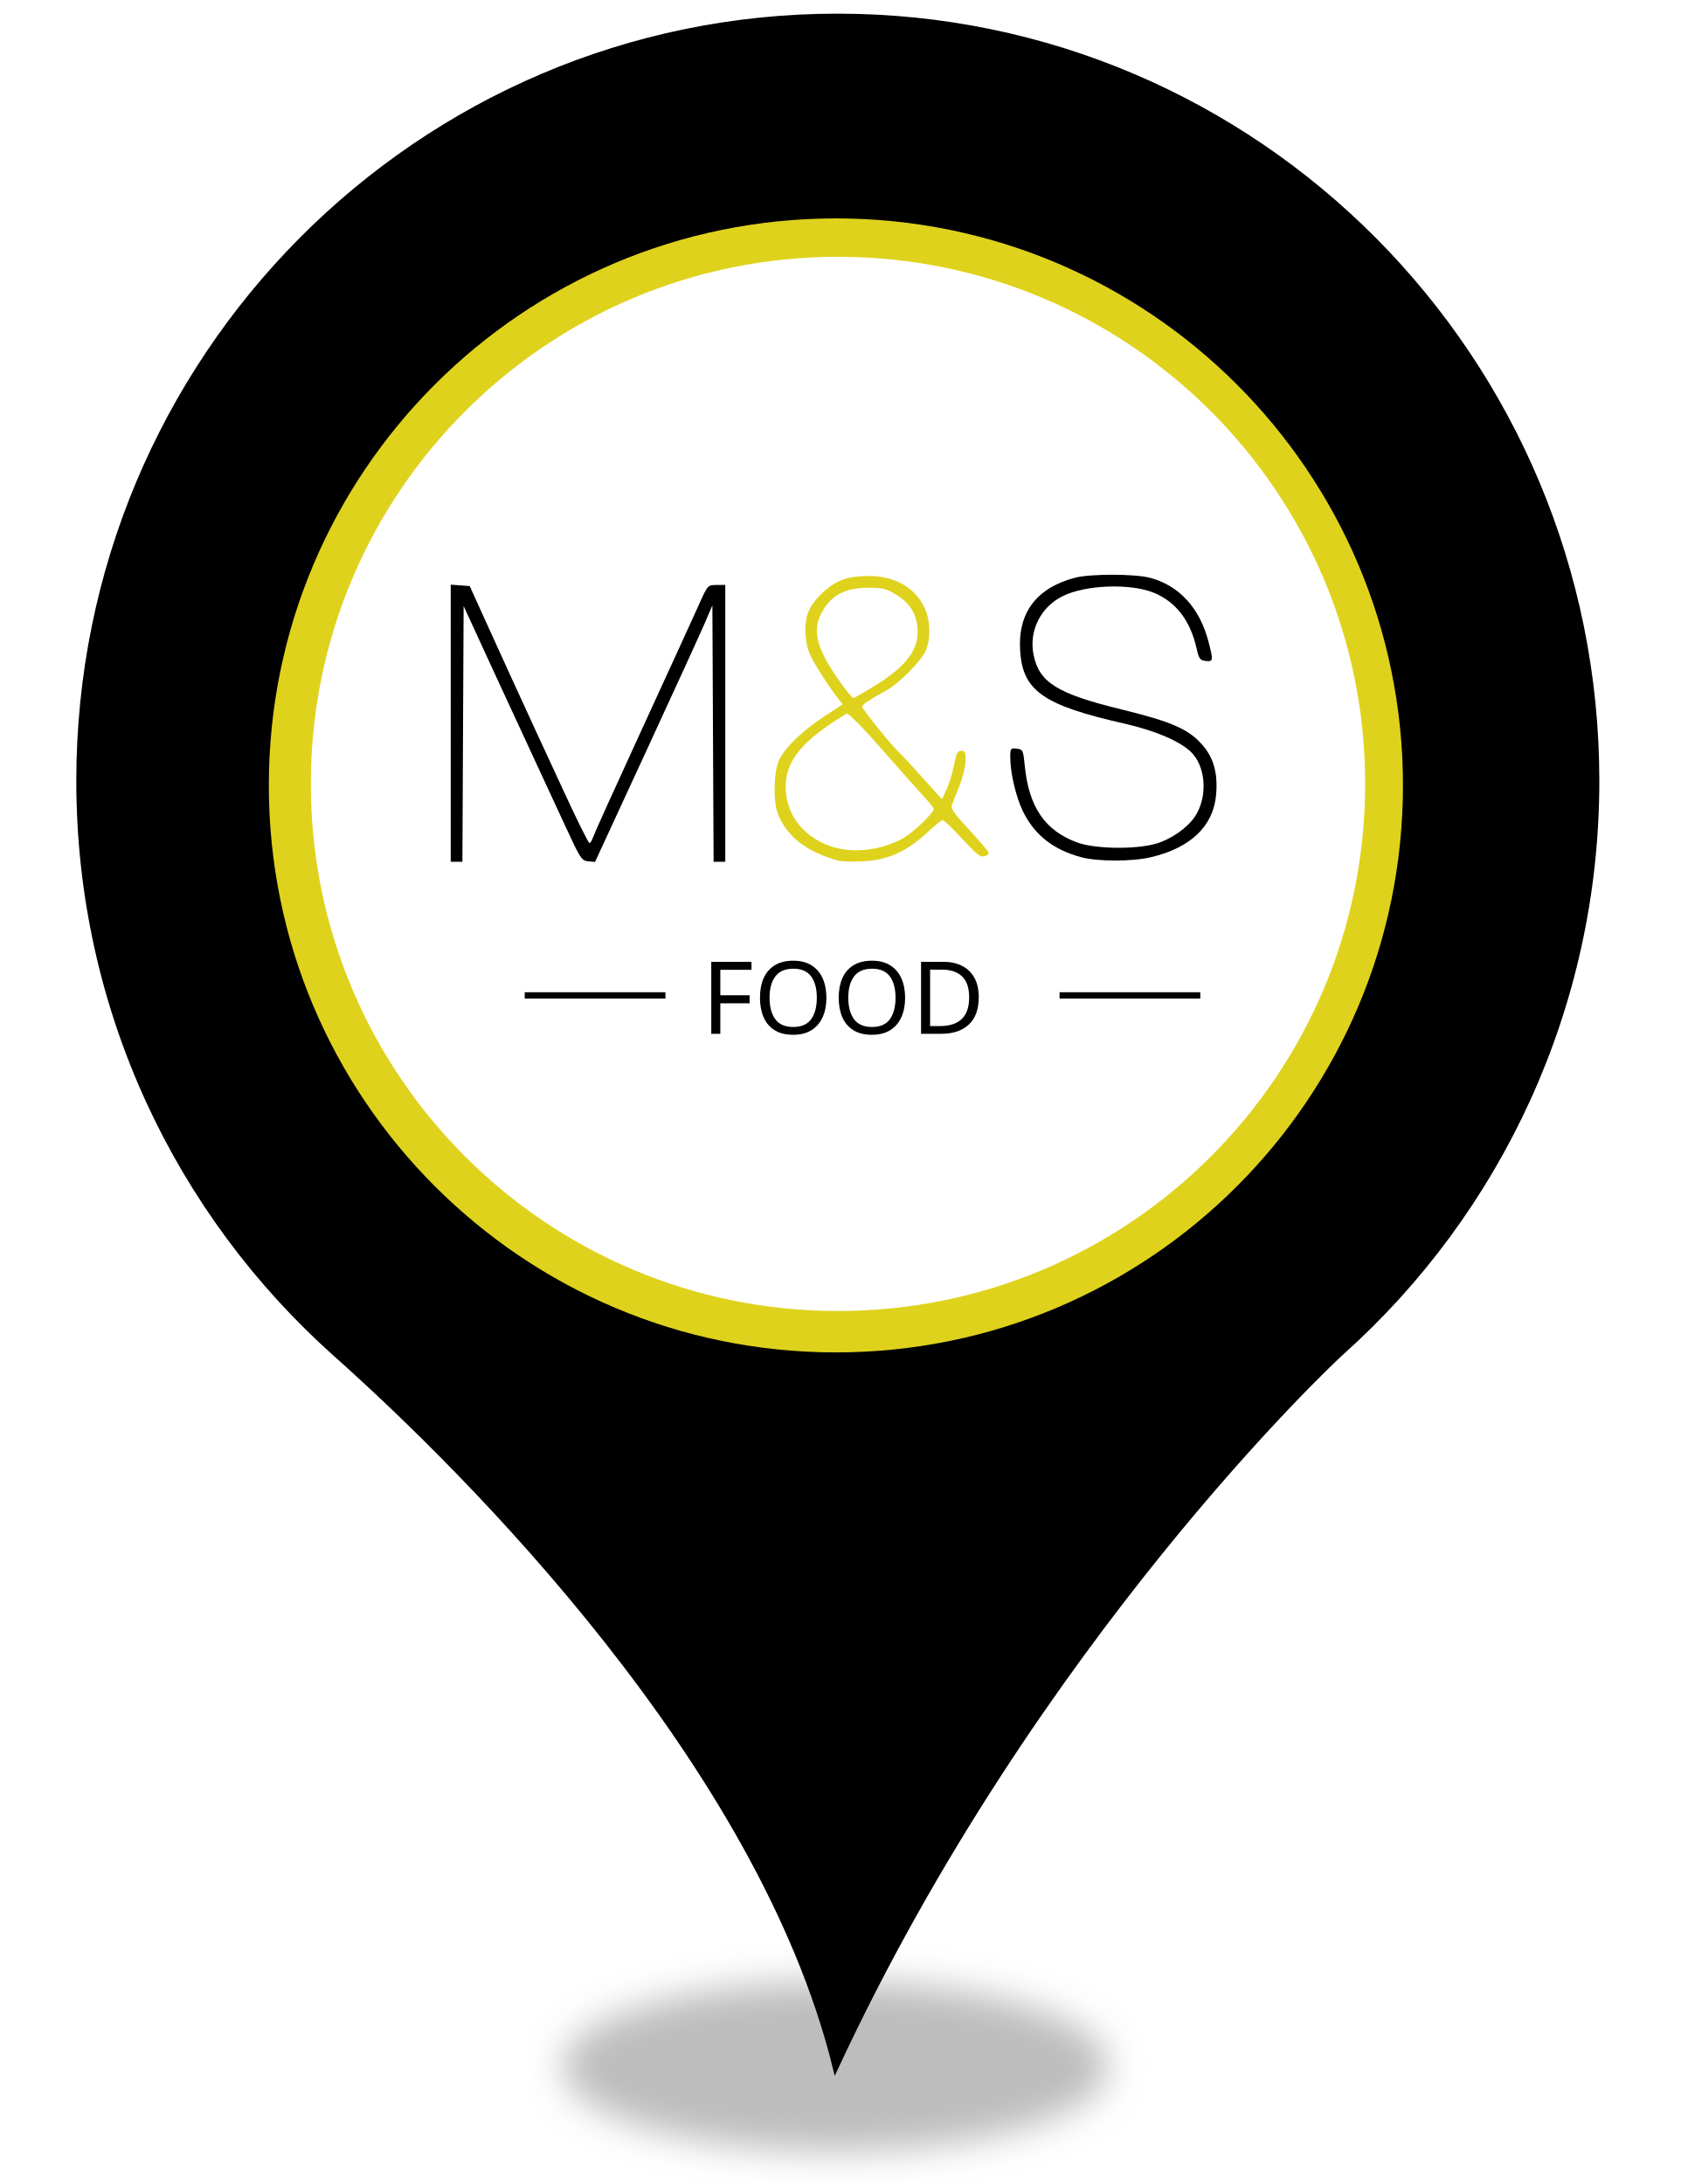
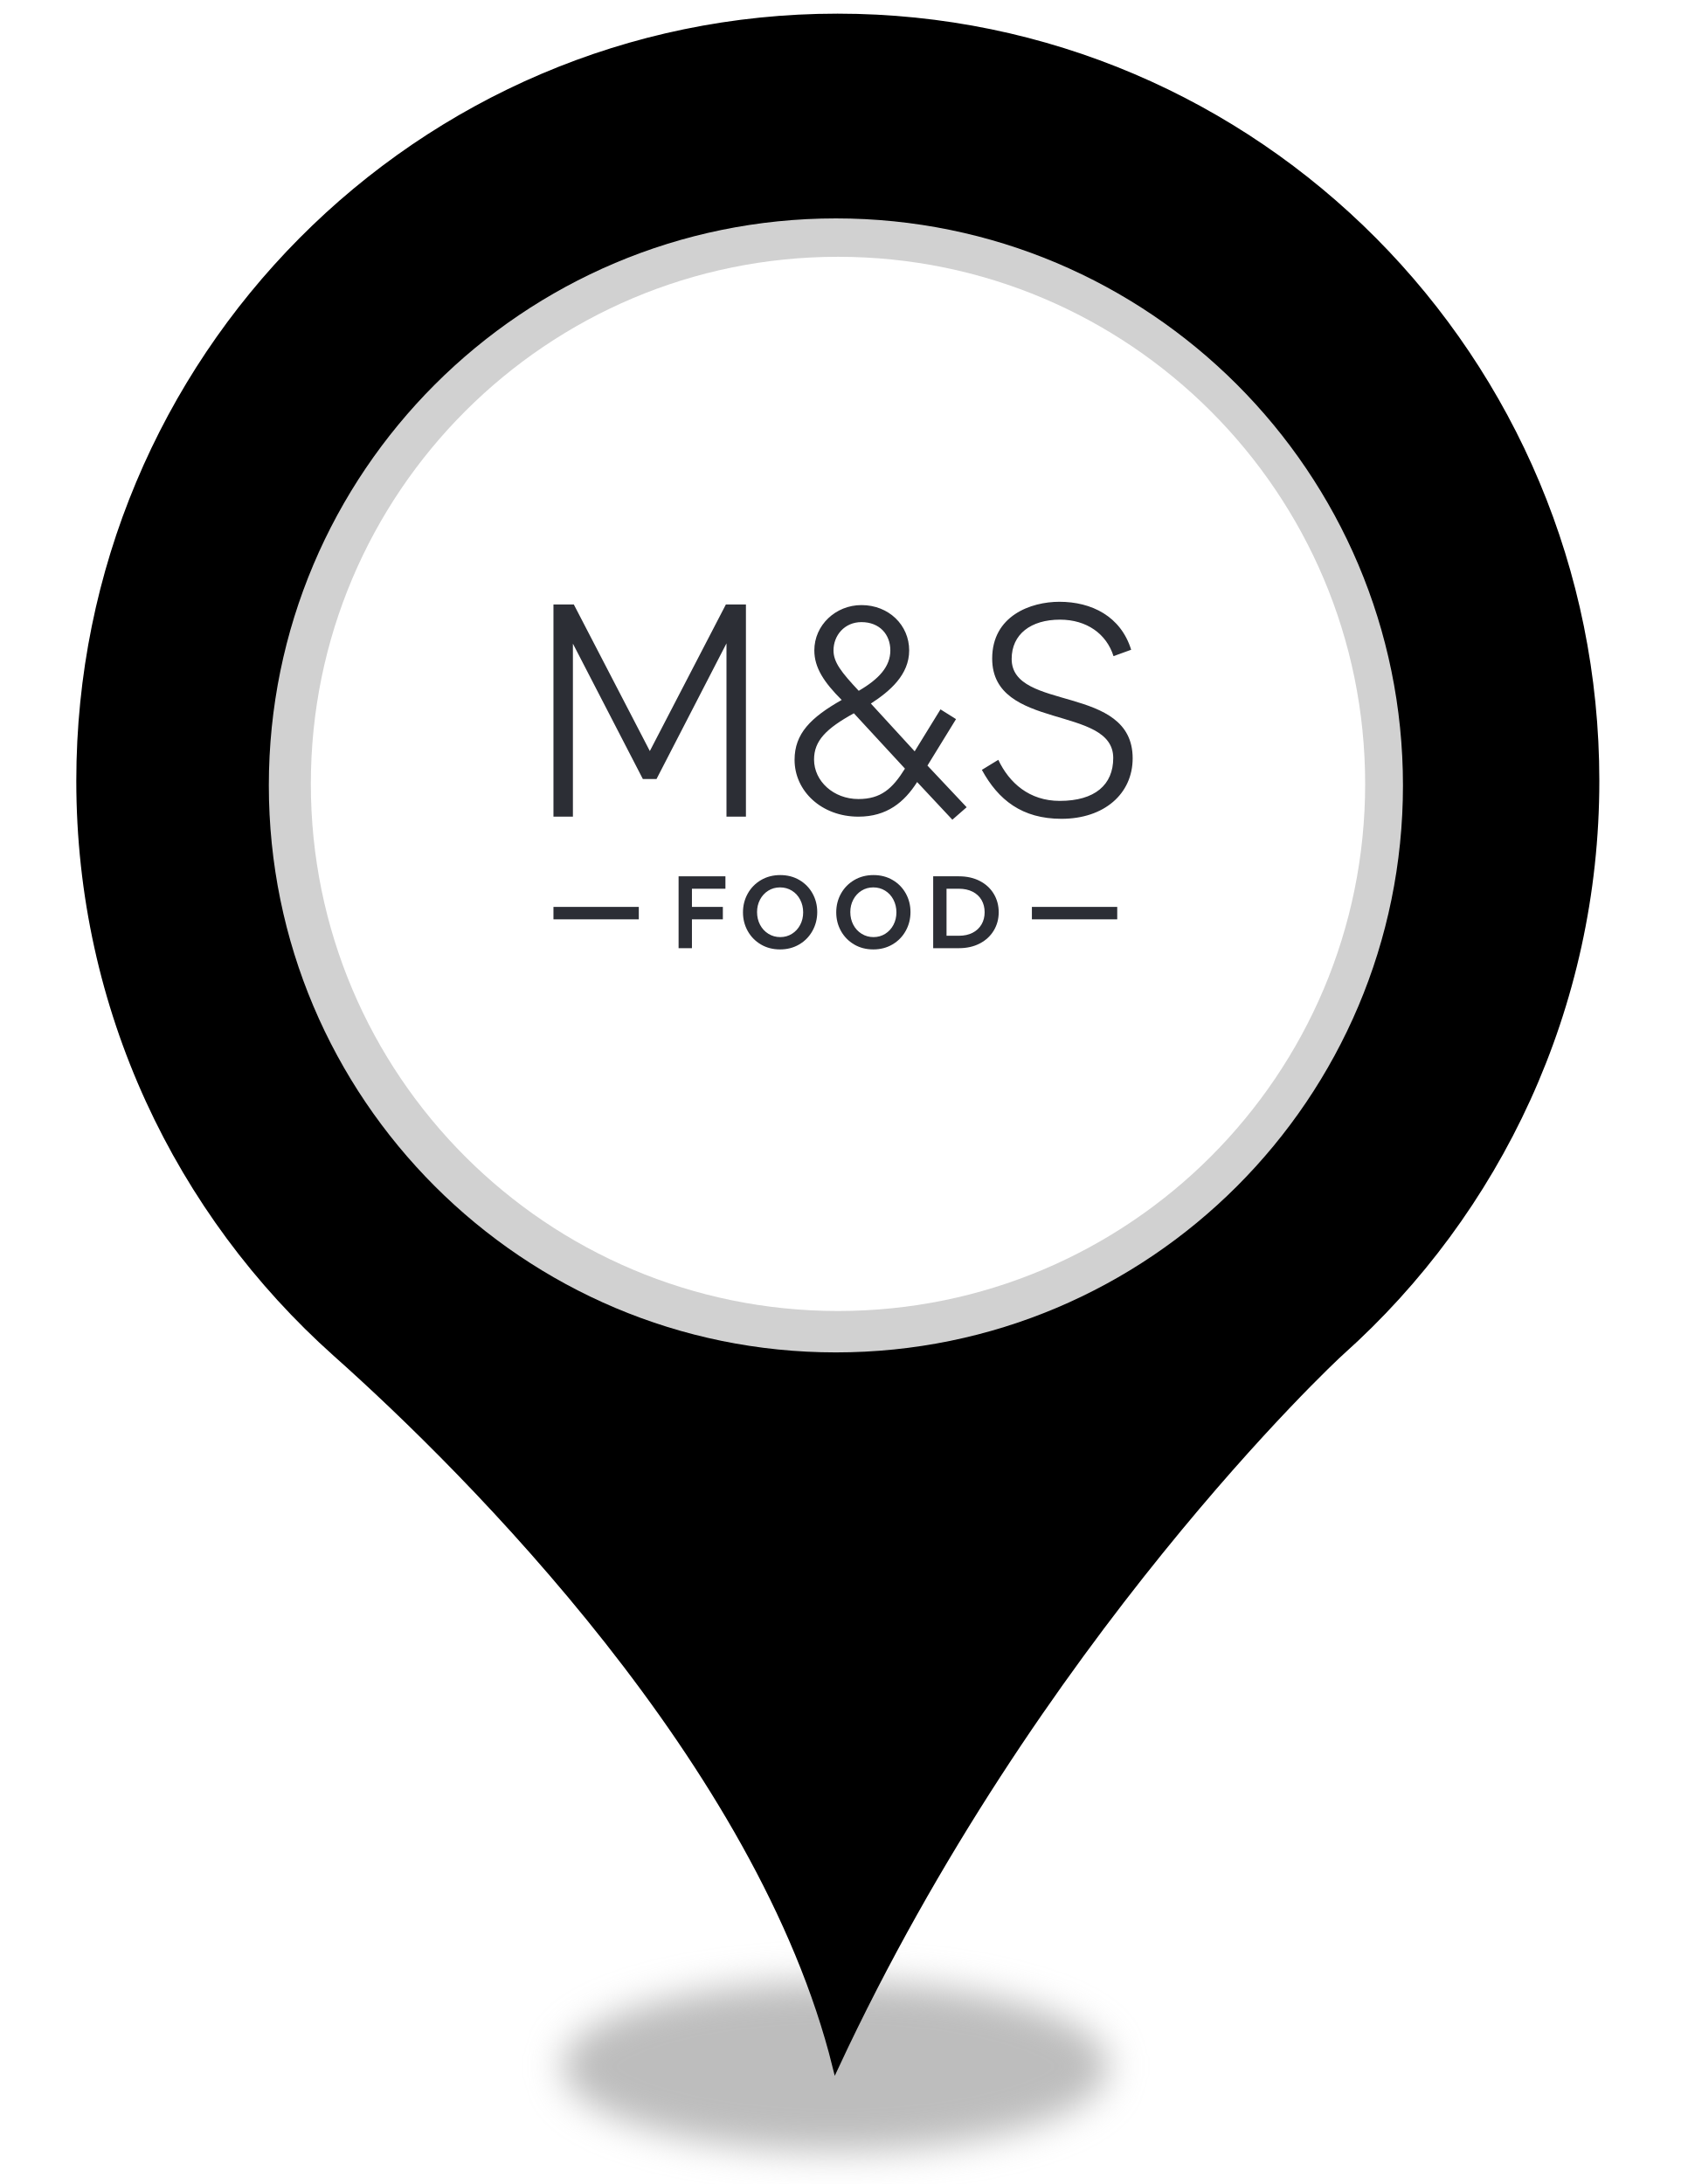
<svg xmlns="http://www.w3.org/2000/svg" style="isolation:isolate" viewBox="0 0 400 520" width="400pt" height="520pt">
  <defs>
-     <clipPath id="_clipPath_mvO3qL5mDXbBKGqZ9I4SSatyk05z6GqZ">
+     <clipPath id="_clipPath_X9T5HK1fi2hndUuqw4zD7EdvGbv1FOCv">
      <rect width="400" height="520" />
    </clipPath>
  </defs>
-   <g clip-path="url(#_clipPath_mvO3qL5mDXbBKGqZ9I4SSatyk05z6GqZ)">
+   <g clip-path="url(#_clipPath_X9T5HK1fi2hndUuqw4zD7EdvGbv1FOCv)">
    <g>
      <defs>
-         <filter id="H85c8NKnoptIsw8AoZeUo4m61K8XXtKr" x="-200%" y="-200%" width="400%" height="400%" filterUnits="objectBoundingBox" color-interpolation-filters="sRGB">
+         <filter id="TeKm7xx7HXB8pvc3MIls6kskIkG6gBNx" x="-200%" y="-200%" width="400%" height="400%" filterUnits="objectBoundingBox" color-interpolation-filters="sRGB">
          <feGaussianBlur stdDeviation="4.294" />
        </filter>
      </defs>
-       <g filter="url(#H85c8NKnoptIsw8AoZeUo4m61K8XXtKr)">
+       <g filter="url(#TeKm7xx7HXB8pvc3MIls6kskIkG6gBNx)">
        <ellipse vector-effect="non-scaling-stroke" cx="198.914" cy="492" rx="65" ry="20.167" fill="rgb(162,162,162)" fill-opacity="0.7" />
      </g>
      <defs>
-         <filter id="NFK3flojbmUmwc5Ru2CuD4Fi44yLOo41" x="-200%" y="-200%" width="400%" height="400%" filterUnits="objectBoundingBox" color-interpolation-filters="sRGB">
+         <filter id="77qlGpkYhOZbCzawpkQREex12lW9UWNO" x="-200%" y="-200%" width="400%" height="400%" filterUnits="objectBoundingBox" color-interpolation-filters="sRGB">
          <feGaussianBlur stdDeviation="0" />
        </filter>
      </defs>
-       <g filter="url(#NFK3flojbmUmwc5Ru2CuD4Fi44yLOo41)">
+       <g filter="url(#77qlGpkYhOZbCzawpkQREex12lW9UWNO)">
        <path d=" M 18.914 185.931 C 18.914 85.382 99.774 4 199.384 4 C 299.14 4 380 85.382 380 185.931 C 380 239.891 356.562 288.544 319.355 321.863 C 317.304 323.633 246.405 390.124 198.944 492 C 181.073 419.906 111.785 350.613 79.998 322.306 C 42.498 288.839 18.914 240.186 18.914 185.931 Z  M 311.005 185.931" fill="rgb(0,0,0)" vector-effect="non-scaling-stroke" stroke-width="2" stroke="rgb(0,0,0)" stroke-linejoin="miter" stroke-linecap="butt" stroke-miterlimit="4" />
      </g>
    </g>
-     <circle vector-effect="non-scaling-stroke" cx="199" cy="187" r="135" fill="rgb(223,210,29)" />
+     <circle vector-effect="non-scaling-stroke" cx="199" cy="187" r="135" fill="rgb(209,209,209)" />
    <circle vector-effect="non-scaling-stroke" cx="199.5" cy="186.642" r="125.5" fill="rgb(255,255,255)" />
-     <g>
-       <g>
-         <g>
-           <path d=" M 257.416 204.104 C 250.773 202.315 246.379 198.882 243.595 193.306 C 241.926 189.963 240.532 184.157 240.517 180.486 C 240.508 178.183 240.576 178.082 242.044 178.251 C 243.517 178.421 243.597 178.593 243.98 182.438 C 244.955 192.209 248.819 197.813 256.511 200.613 C 260.745 202.153 270.433 202.283 275.249 200.864 C 278.82 199.811 282.63 197.155 284.456 194.446 C 287.413 190.058 287.185 183.161 283.961 179.489 C 281.561 176.756 275.386 174.03 267.604 172.268 C 248.361 167.912 243.475 164.49 242.862 154.938 C 242.284 145.918 246.705 140.013 255.871 137.565 C 259.49 136.598 270.149 136.604 273.793 137.574 C 280.754 139.428 285.617 144.757 287.721 152.836 C 288.874 157.261 288.825 157.582 287.028 157.374 C 285.695 157.22 285.422 156.844 284.873 154.404 C 283.394 147.84 280.084 143.457 274.922 141.227 C 269.384 138.834 258.483 139.194 252.962 141.951 C 247.686 144.586 244.89 150.278 246.072 155.974 C 247.432 162.524 251.714 165.175 266.952 168.902 C 278.903 171.825 282.917 173.577 286.196 177.303 C 288.912 180.388 289.937 184.012 289.53 189.086 C 288.923 196.643 283.527 201.854 273.974 204.106 C 269.536 205.152 261.303 205.151 257.416 204.104 Z " fill="rgb(0,0,0)" />
-           <path d=" M 206.913 137.143 C 202.004 137.143 199.345 138.034 196.35 140.67 C 192.641 143.935 191.498 146.548 191.793 151.058 C 191.995 154.142 192.404 155.375 194.36 158.652 C 195.643 160.803 197.568 163.717 198.637 165.13 L 200.593 167.714 L 196.21 170.594 C 190.919 174.077 186.881 177.983 185.473 181 C 184.143 183.852 184.028 191.032 185.264 193.99 C 187.52 199.39 192.232 202.947 199.772 204.954 C 200.387 205.117 202.901 205.175 205.359 205.076 C 211.158 204.842 215.776 202.81 220.514 198.424 C 222.397 196.681 224.158 195.251 224.424 195.247 C 224.691 195.242 226.799 197.264 229.103 199.751 C 232.779 203.717 233.436 204.223 234.551 203.802 C 235.801 203.329 235.784 203.266 233.433 200.572 C 232.12 199.066 229.977 196.686 228.667 195.282 C 227.356 193.877 226.402 192.355 226.537 191.894 C 226.672 191.434 227.443 189.444 228.265 187.477 C 229.088 185.51 229.808 182.745 229.854 181.332 C 229.925 179.129 229.775 178.765 228.841 178.765 C 227.952 178.765 227.641 179.381 227.13 182.117 C 226.787 183.961 226.004 186.553 225.385 187.879 L 224.25 190.288 L 219.553 185.085 C 216.967 182.224 214.699 179.757 214.508 179.603 C 213.006 178.396 205.086 168.673 205.237 168.22 C 205.432 167.636 206.958 166.619 210.841 164.501 C 213.927 162.818 219.4 157.324 220.409 154.899 C 221.623 151.979 221.508 147.687 220.129 144.755 C 217.858 139.923 213.046 137.143 206.913 137.143 Z  M 206.721 139.936 C 210.148 139.936 211.007 140.158 213.512 141.7 C 216.812 143.73 218.451 146.63 218.471 150.447 C 218.495 155.178 215.172 159.17 207.367 163.82 C 205.175 165.126 203.307 166.195 203.212 166.195 C 202.569 166.195 197.914 159.672 196.35 156.575 C 194.094 152.106 193.905 149.062 195.652 145.803 C 197.825 141.748 201.243 139.936 206.721 139.936 Z  M 201.536 169.931 C 201.928 169.695 205.178 172.976 209.898 178.346 C 214.152 183.185 218.636 188.243 219.868 189.572 C 221.099 190.902 222.191 192.218 222.294 192.506 C 222.547 193.206 218.2 197.524 215.415 199.332 C 214.186 200.13 211.677 201.18 209.846 201.654 C 202.501 203.557 195.766 202.023 191.147 197.394 C 188.58 194.821 187.149 191.388 187.062 187.565 C 186.916 181.194 190.956 176.282 201.536 169.931 Z " fill="rgb(223,210,29)" />
-           <path d=" M 107.301 172.195 L 107.301 139.201 L 109.564 139.372 L 111.828 139.544 L 114.356 145.131 C 117.866 152.887 124.891 168.262 127.375 173.624 C 128.513 176.083 131.799 183.185 134.677 189.407 C 137.554 195.63 140.097 200.721 140.328 200.721 C 140.558 200.721 140.921 200.155 141.134 199.464 C 141.347 198.772 146.606 187.145 152.82 173.624 C 159.034 160.104 165.099 146.849 166.298 144.168 C 168.473 139.303 168.481 139.293 170.572 139.279 L 172.667 139.265 L 172.667 172.228 L 172.667 205.19 L 171.275 205.19 L 169.884 205.19 L 169.739 174.657 L 169.595 144.124 L 167.919 148.062 C 166.997 150.228 160.711 163.975 153.951 178.61 L 141.66 205.22 L 140.012 205.066 C 138.466 204.921 138.124 204.39 134.512 196.531 C 132.393 191.921 129.48 185.636 128.038 182.563 C 126.595 179.491 122.031 169.624 117.894 160.637 L 110.374 144.298 L 110.229 174.744 L 110.085 205.19 L 108.693 205.19 L 107.301 205.19 L 107.301 172.195 Z " fill="rgb(0,0,0)" />
-         </g>
-       </g>
-       <g>
-         <line x1="253" y1="237" x2="285" y2="237" vector-effect="non-scaling-stroke" stroke-width="2" stroke="rgb(0,0,0)" stroke-linejoin="miter" stroke-linecap="square" stroke-miterlimit="3" />
-         <line x1="125.667" y1="237" x2="157.667" y2="237" vector-effect="non-scaling-stroke" stroke-width="2" stroke="rgb(0,0,0)" stroke-linejoin="miter" stroke-linecap="square" stroke-miterlimit="3" />
-         <text transform="matrix(1,0,0,1,167,246.144)" style="font-family:'Comfortaa';font-weight:400;font-size:24px;font-style:normal;fill:#000000;stroke:none;">FOOD</text>
+     <clipPath id="_clipPath_ue0bGj55Ak4p3owAg0hNJ2cxDqYqQS50">
+       <rect x="105" y="124" width="188.45" height="125.633" transform="matrix(1,0,0,1,0,0)" fill="rgb(255,255,255)" />
+     </clipPath>
+     <g clip-path="url(#_clipPath_ue0bGj55Ak4p3owAg0hNJ2cxDqYqQS50)">
+       <clipPath id="_clipPath_A0G4l9rFZUjKk0GGBBB5w8E45enD7bPY">
+         <path d=" M 105 124 L 293.45 124 L 293.45 249.633 L 105 249.633 L 105 124 Z " fill="rgb(255,255,255)" />
+       </clipPath>
+       <g clip-path="url(#_clipPath_A0G4l9rFZUjKk0GGBBB5w8E45enD7bPY)">
+         <path d=" M 269.293 154.704 L 265.091 156.226 C 263.431 150.935 258.724 147.536 252.348 147.536 C 245.409 147.536 240.844 151.011 240.844 156.884 C 240.844 169.481 269.65 162.816 269.65 180.545 C 269.65 189.012 262.849 194.955 252.713 194.955 C 243.311 194.955 237.662 190.466 233.751 183.301 L 237.662 180.91 C 240.265 186.407 245.048 190.689 252.286 190.689 C 260.673 190.689 265.025 186.842 265.025 180.477 C 265.025 167.802 236.207 174.031 236.207 156.804 C 236.207 146.599 245.409 143.28 252.206 143.28 C 259.881 143.28 266.83 146.744 269.293 154.704 Z  M 198.431 154.856 C 198.431 157.682 200.302 160.065 204.436 164.479 C 209.281 161.659 211.961 158.691 211.961 154.856 C 211.961 151.082 209.421 148.124 205.086 148.124 C 201.037 148.124 198.431 151.306 198.431 154.856 Z  M 203.279 169.831 C 196.695 173.458 193.799 176.358 193.799 180.844 C 193.799 185.98 198.431 190.248 204.36 190.248 C 209.714 190.248 212.468 187.785 215.44 183.006 L 203.279 169.831 Z  M 226.727 195.169 L 218.34 186.201 C 215.298 190.974 211.164 194.443 204.36 194.443 C 195.605 194.443 189.162 188.371 189.162 180.91 C 189.162 174.681 192.998 170.846 200.379 166.655 C 196.179 162.465 193.865 158.971 193.865 154.856 C 193.865 148.841 198.937 144.068 205.086 144.068 C 211.597 144.068 216.445 148.841 216.445 154.856 C 216.445 160.64 211.89 164.555 207.326 167.513 L 217.753 178.889 L 223.901 168.897 L 227.598 171.22 L 220.797 182.282 L 230.129 192.197 L 226.727 195.169 Z  M 177.582 143.92 L 177.582 194.443 L 172.951 194.443 L 172.951 153.183 L 156.297 185.477 L 153.042 185.477 L 136.392 153.249 L 136.392 194.443 L 131.761 194.443 L 131.761 143.92 L 136.607 143.92 L 154.705 178.82 L 172.809 143.92 L 177.582 143.92 Z " fill="rgb(44,46,53)" />
+         <path d=" M 164.729 211.603 L 164.729 215.929 L 172.089 215.929 L 172.089 218.888 L 164.729 218.888 L 164.729 225.759 L 161.551 225.759 L 161.551 208.644 L 172.7 208.644 L 172.7 211.603 L 164.729 211.603 Z " fill="rgb(44,46,53)" />
+         <path d=" M 131.761 215.929 L 152.077 215.929 L 152.077 218.888 L 131.761 218.888 L 131.761 215.929 Z " fill="rgb(44,46,53)" />
+         <path d=" M 245.66 215.929 L 265.977 215.929 L 265.977 218.888 L 245.66 218.888 L 245.66 215.929 Z " fill="rgb(44,46,53)" />
+         <path d=" M 182.894 212.067 C 182.063 212.588 181.411 213.297 180.938 214.195 C 180.466 215.091 180.23 216.076 180.23 217.152 C 180.23 218.261 180.466 219.268 180.938 220.171 C 181.411 221.077 182.071 221.793 182.919 222.324 C 183.766 222.853 184.712 223.119 185.756 223.119 C 186.782 223.119 187.712 222.857 188.542 222.336 C 189.373 221.814 190.026 221.106 190.498 220.208 C 190.971 219.312 191.207 218.319 191.207 217.226 C 191.207 216.134 190.971 215.131 190.498 214.218 C 190.026 213.307 189.37 212.588 188.53 212.067 C 187.691 211.545 186.749 211.284 185.706 211.284 C 184.663 211.284 183.726 211.545 182.894 212.067 Z  M 190.303 209.524 C 191.639 210.306 192.683 211.37 193.432 212.714 C 194.182 214.059 194.557 215.539 194.557 217.152 C 194.557 218.783 194.178 220.278 193.42 221.638 C 192.663 223 191.611 224.076 190.266 224.867 C 188.922 225.657 187.401 226.053 185.706 226.053 C 183.995 226.053 182.47 225.657 181.134 224.867 C 179.798 224.076 178.754 223.008 178.004 221.663 C 177.255 220.319 176.88 218.84 176.88 217.226 C 176.88 215.597 177.259 214.105 178.017 212.751 C 178.775 211.398 179.827 210.327 181.171 209.536 C 182.516 208.745 184.044 208.35 185.756 208.35 C 187.45 208.35 188.967 208.741 190.303 209.524 Z " fill="rgb(44,46,53)" />
+         <path d=" M 205.095 212.067 C 204.264 212.588 203.611 213.297 203.139 214.195 C 202.666 215.091 202.43 216.076 202.43 217.152 C 202.43 218.261 202.666 219.268 203.139 220.171 C 203.611 221.077 204.271 221.793 205.12 222.324 C 205.967 222.853 206.912 223.119 207.956 223.119 C 208.983 223.119 209.912 222.857 210.743 222.336 C 211.574 221.814 212.226 221.106 212.699 220.208 C 213.172 219.312 213.408 218.319 213.408 217.226 C 213.408 216.134 213.172 215.131 212.699 214.218 C 212.226 213.307 211.57 212.588 210.73 212.067 C 209.891 211.545 208.949 211.284 207.906 211.284 C 206.863 211.284 205.927 211.545 205.095 212.067 Z  M 212.503 209.524 C 213.839 210.306 214.883 211.37 215.633 212.714 C 216.383 214.059 216.758 215.539 216.758 217.152 C 216.758 218.783 216.379 220.278 215.62 221.638 C 214.863 223 213.812 224.076 212.467 224.867 C 211.122 225.657 209.602 226.053 207.906 226.053 C 206.195 226.053 204.671 225.657 203.334 224.867 C 201.998 224.076 200.954 223.008 200.205 221.663 C 199.455 220.319 199.081 218.84 199.081 217.226 C 199.081 215.597 199.46 214.105 200.217 212.751 C 200.975 211.398 202.027 210.327 203.372 209.536 C 204.716 208.745 206.245 208.35 207.956 208.35 C 209.65 208.35 211.167 208.741 212.503 209.524 Z " fill="rgb(44,46,53)" />
+         <path d=" M 231.562 222.08 C 232.483 221.598 233.188 220.934 233.677 220.086 C 234.166 219.239 234.41 218.277 234.41 217.201 C 234.41 216.109 234.166 215.14 233.677 214.292 C 233.188 213.444 232.479 212.785 231.55 212.311 C 230.621 211.84 229.528 211.603 228.273 211.603 L 225.339 211.603 L 225.339 222.8 L 228.273 222.8 C 229.545 222.8 230.641 222.559 231.562 222.08 Z  M 233.261 209.756 C 234.695 210.499 235.804 211.521 236.586 212.825 C 237.369 214.13 237.76 215.587 237.76 217.201 C 237.76 218.798 237.369 220.25 236.586 221.553 C 235.804 222.857 234.695 223.885 233.261 224.634 C 231.827 225.384 230.164 225.759 228.273 225.759 L 222.161 225.759 L 222.161 208.644 L 228.273 208.644 C 230.164 208.644 231.827 209.014 233.261 209.756 Z " fill="rgb(44,46,53)" />
      </g>
    </g>
  </g>
</svg>
